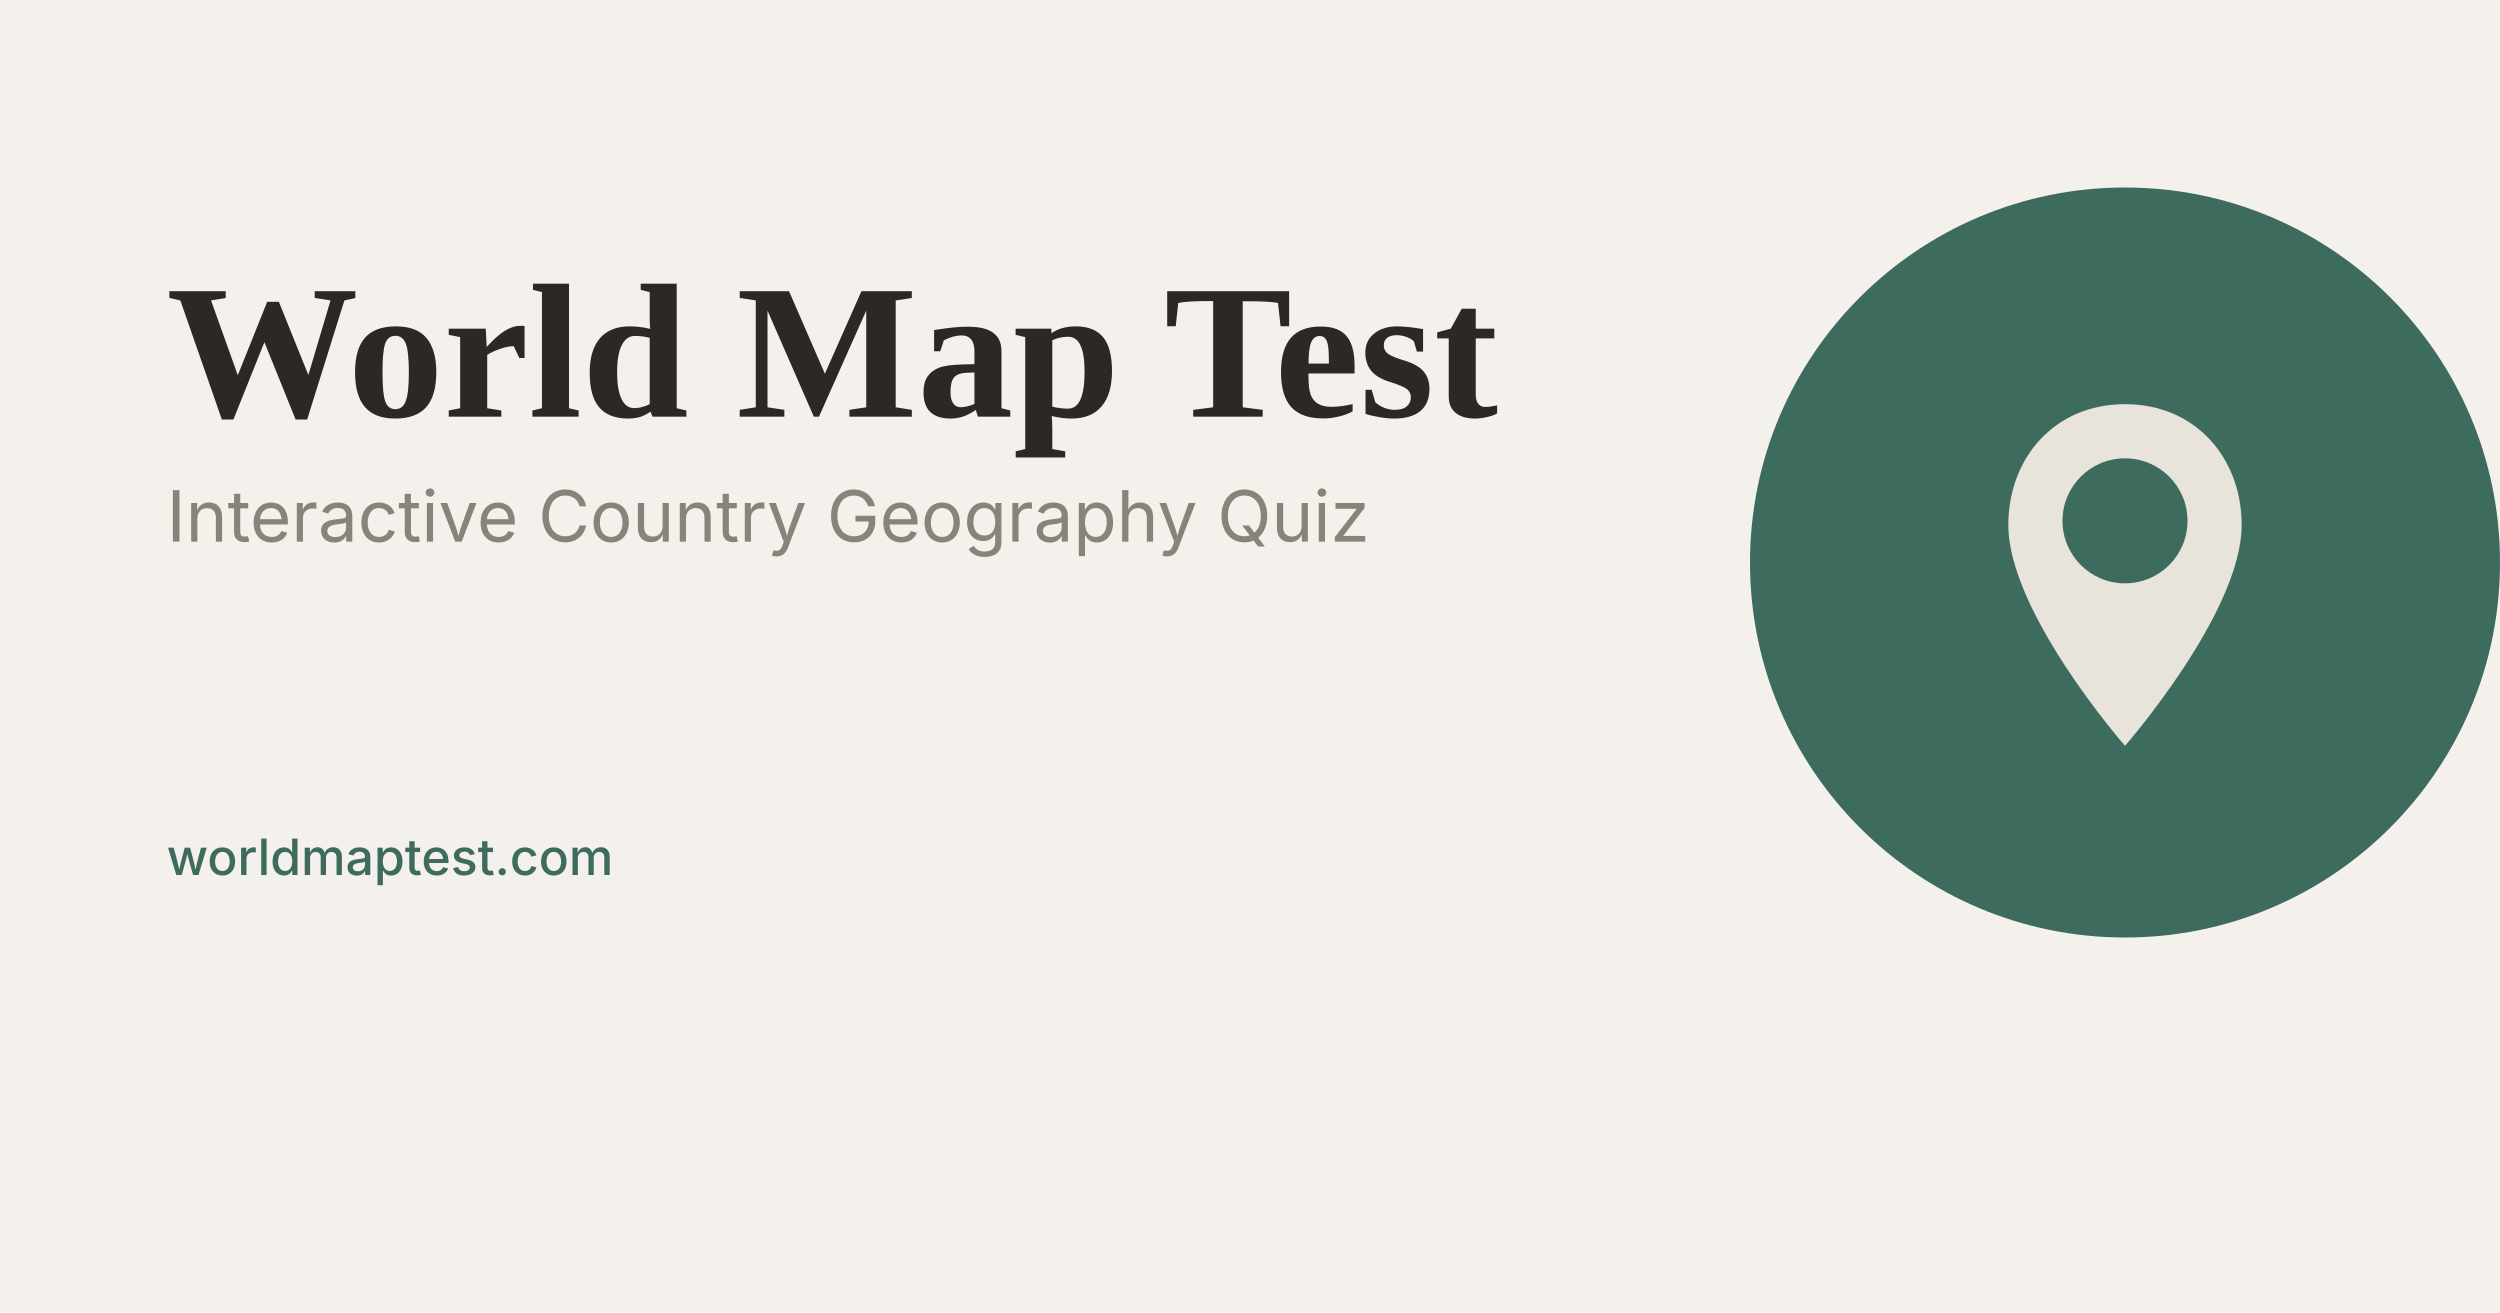
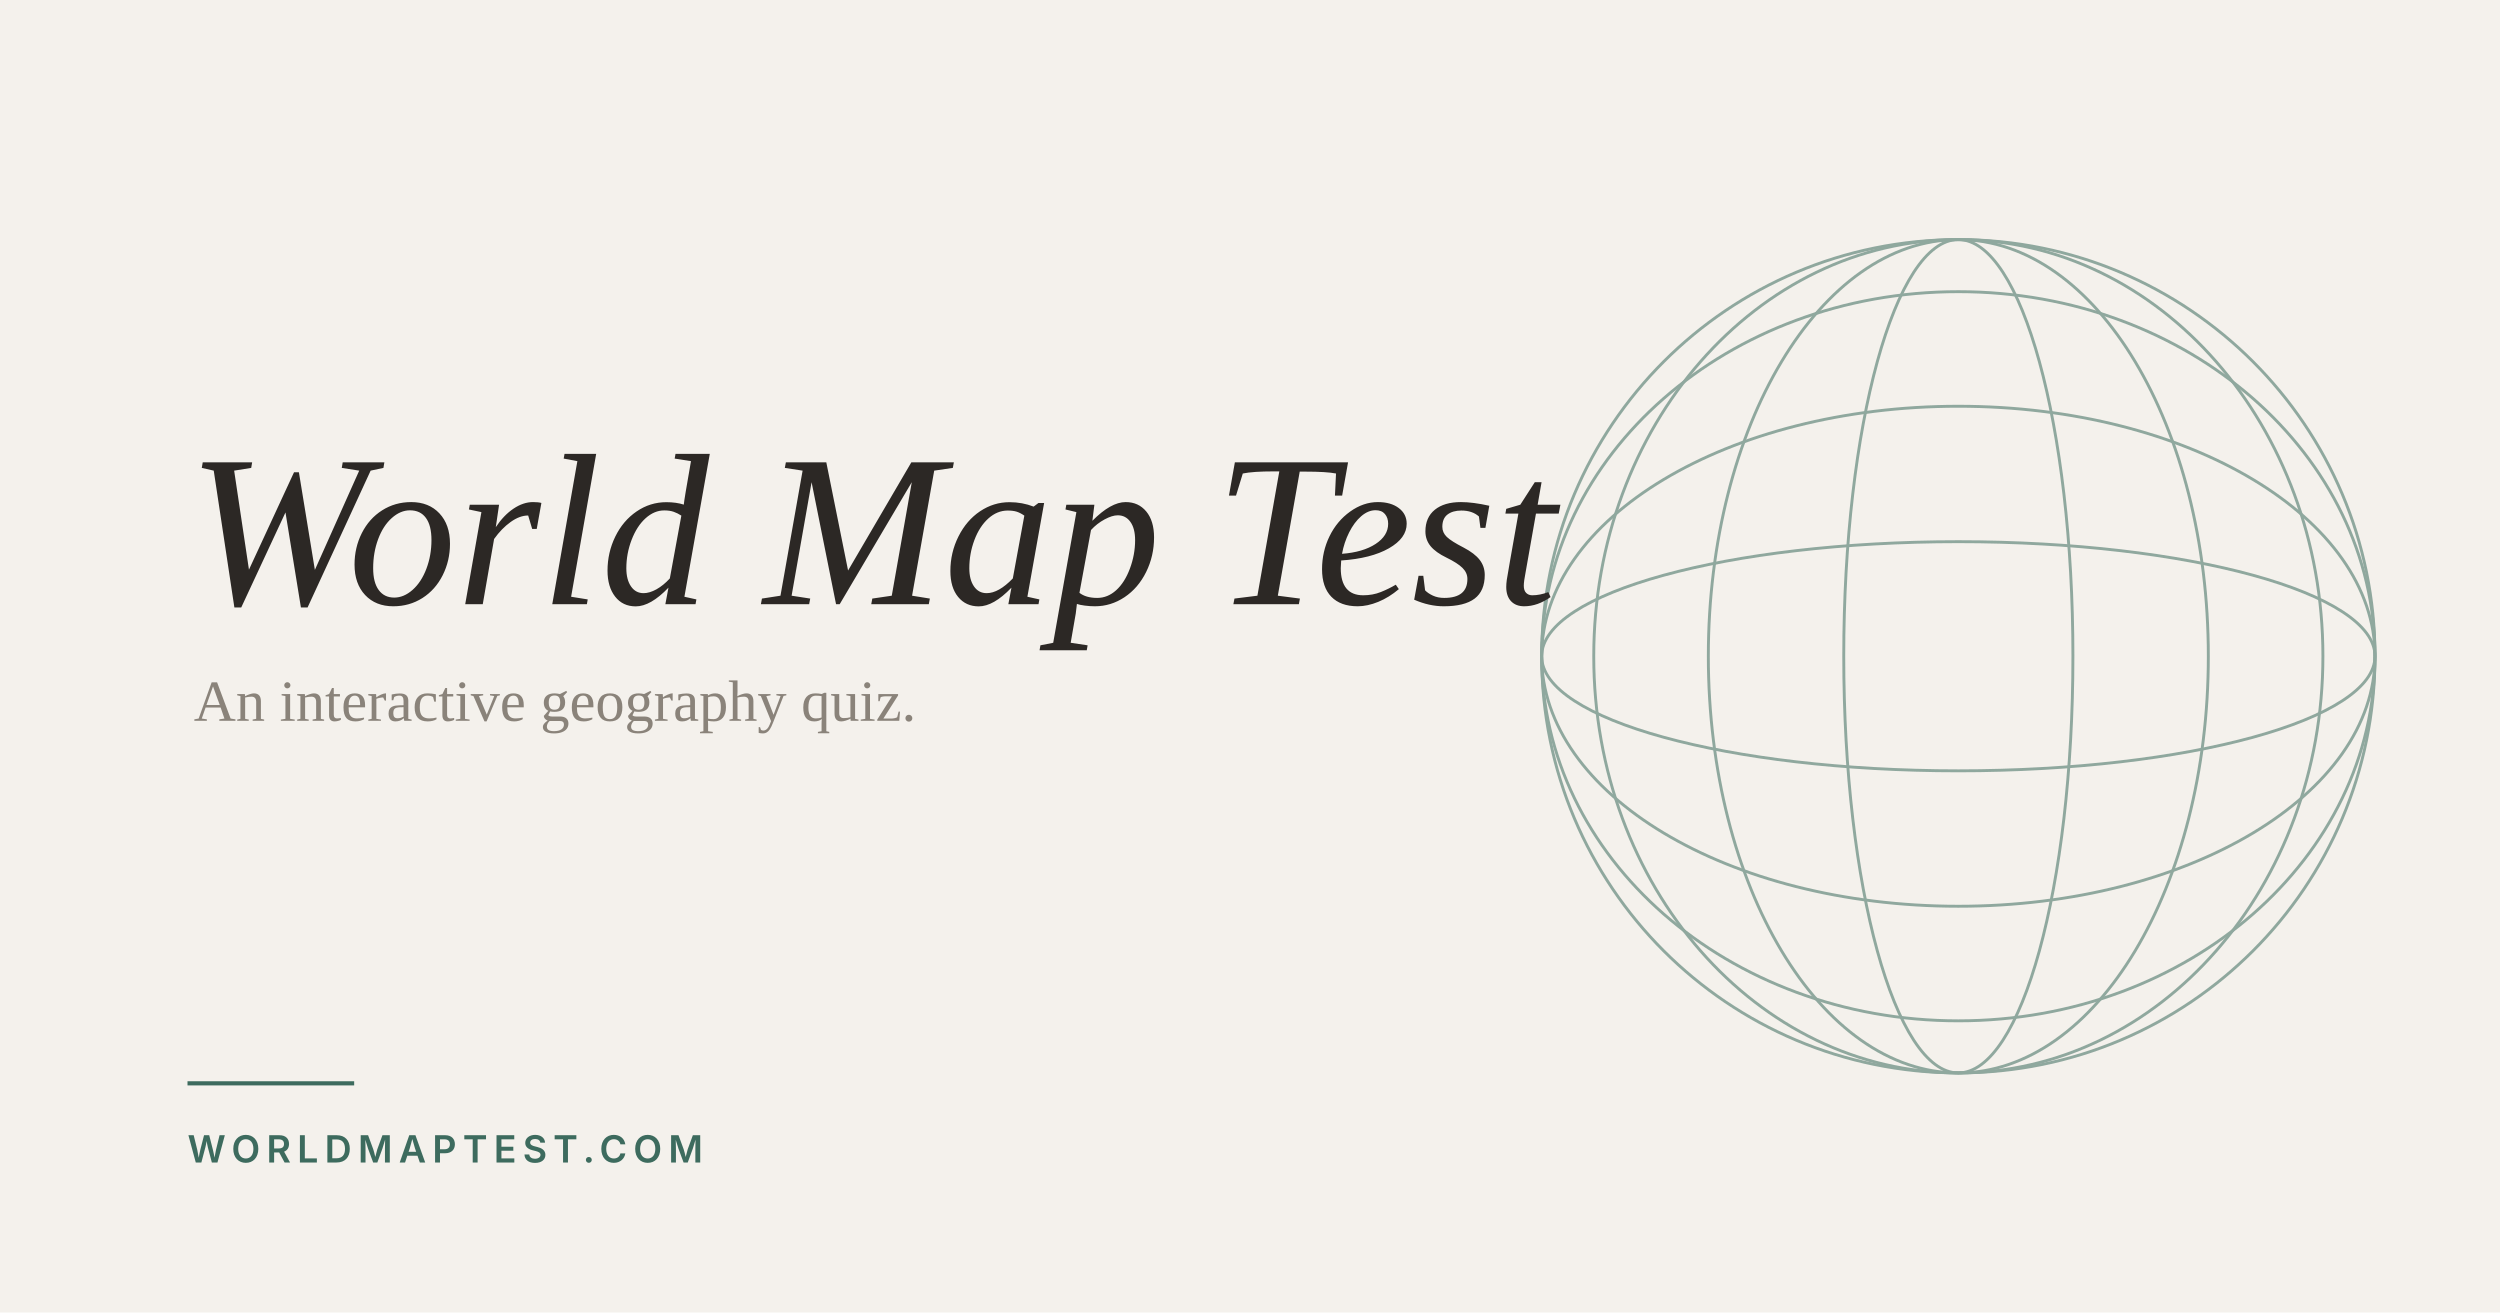
<svg xmlns="http://www.w3.org/2000/svg" viewBox="0 0 1200 630">
  <rect width="1200" height="630" fill="#f4f1ec" />
-   <g transform="translate(80, 200)">
-     <text x="0" y="0" font-family="Georgia, 'Times New Roman', serif" font-size="92" font-weight="600" fill="#2c2825">World Map Test</text>
-     <text x="0" y="60" font-family="-apple-system, system-ui, sans-serif" font-size="34" fill="#8a837a">Interactive Country Geography Quiz</text>
-     <text x="0" y="220" font-family="-apple-system, system-ui, sans-serif" font-size="24" font-weight="500" fill="#3d6b5e">worldmaptest.com</text>
+   <g transform="translate(940, 315)" stroke="#3d6b5e" stroke-width="1.4" fill="none" opacity="0.55">
+     <circle cx="0" cy="0" r="200" />
+     <ellipse cx="0" cy="0" rx="200" ry="55" />
+     <ellipse cx="0" cy="0" rx="200" ry="120" />
+     <ellipse cx="0" cy="0" rx="200" ry="175" />
+     <ellipse cx="0" cy="0" rx="55" ry="200" />
+     <ellipse cx="0" cy="0" rx="120" ry="200" />
+     <ellipse cx="0" cy="0" rx="175" ry="200" />
  </g>
-   <g transform="translate(880, 130)">
-     <circle cx="140" cy="140" r="180" fill="#3d6b5e" />
-     <g transform="translate(56, 48)">
-       <path fill="#e8e3db" d="M84,16 C50,16 28,42 28,74 C28,116 84,180 84,180 C84,180 140,116 140,74 C140,42 118,16 84,16 Z" />
-       <circle cx="84" cy="72" r="30" fill="#3d6b5e" />
-     </g>
-   </g>
+   <text x="90" y="290" font-family="Georgia, 'Times New Roman', serif" font-size="104" font-weight="500" fill="#2c2825" font-style="italic">World Map Test</text>
+   <text x="93" y="346" font-family="Georgia, 'Times New Roman', serif" font-size="28" fill="#8a837a">An interactive geography quiz.</text>
+   <line x1="90" y1="520" x2="170" y2="520" stroke="#3d6b5e" stroke-width="2" />
+   <text x="90" y="558" font-family="-apple-system, system-ui, sans-serif" font-size="18" font-weight="600" fill="#3d6b5e" letter-spacing="3">WORLDMAPTEST.COM</text>
</svg>
